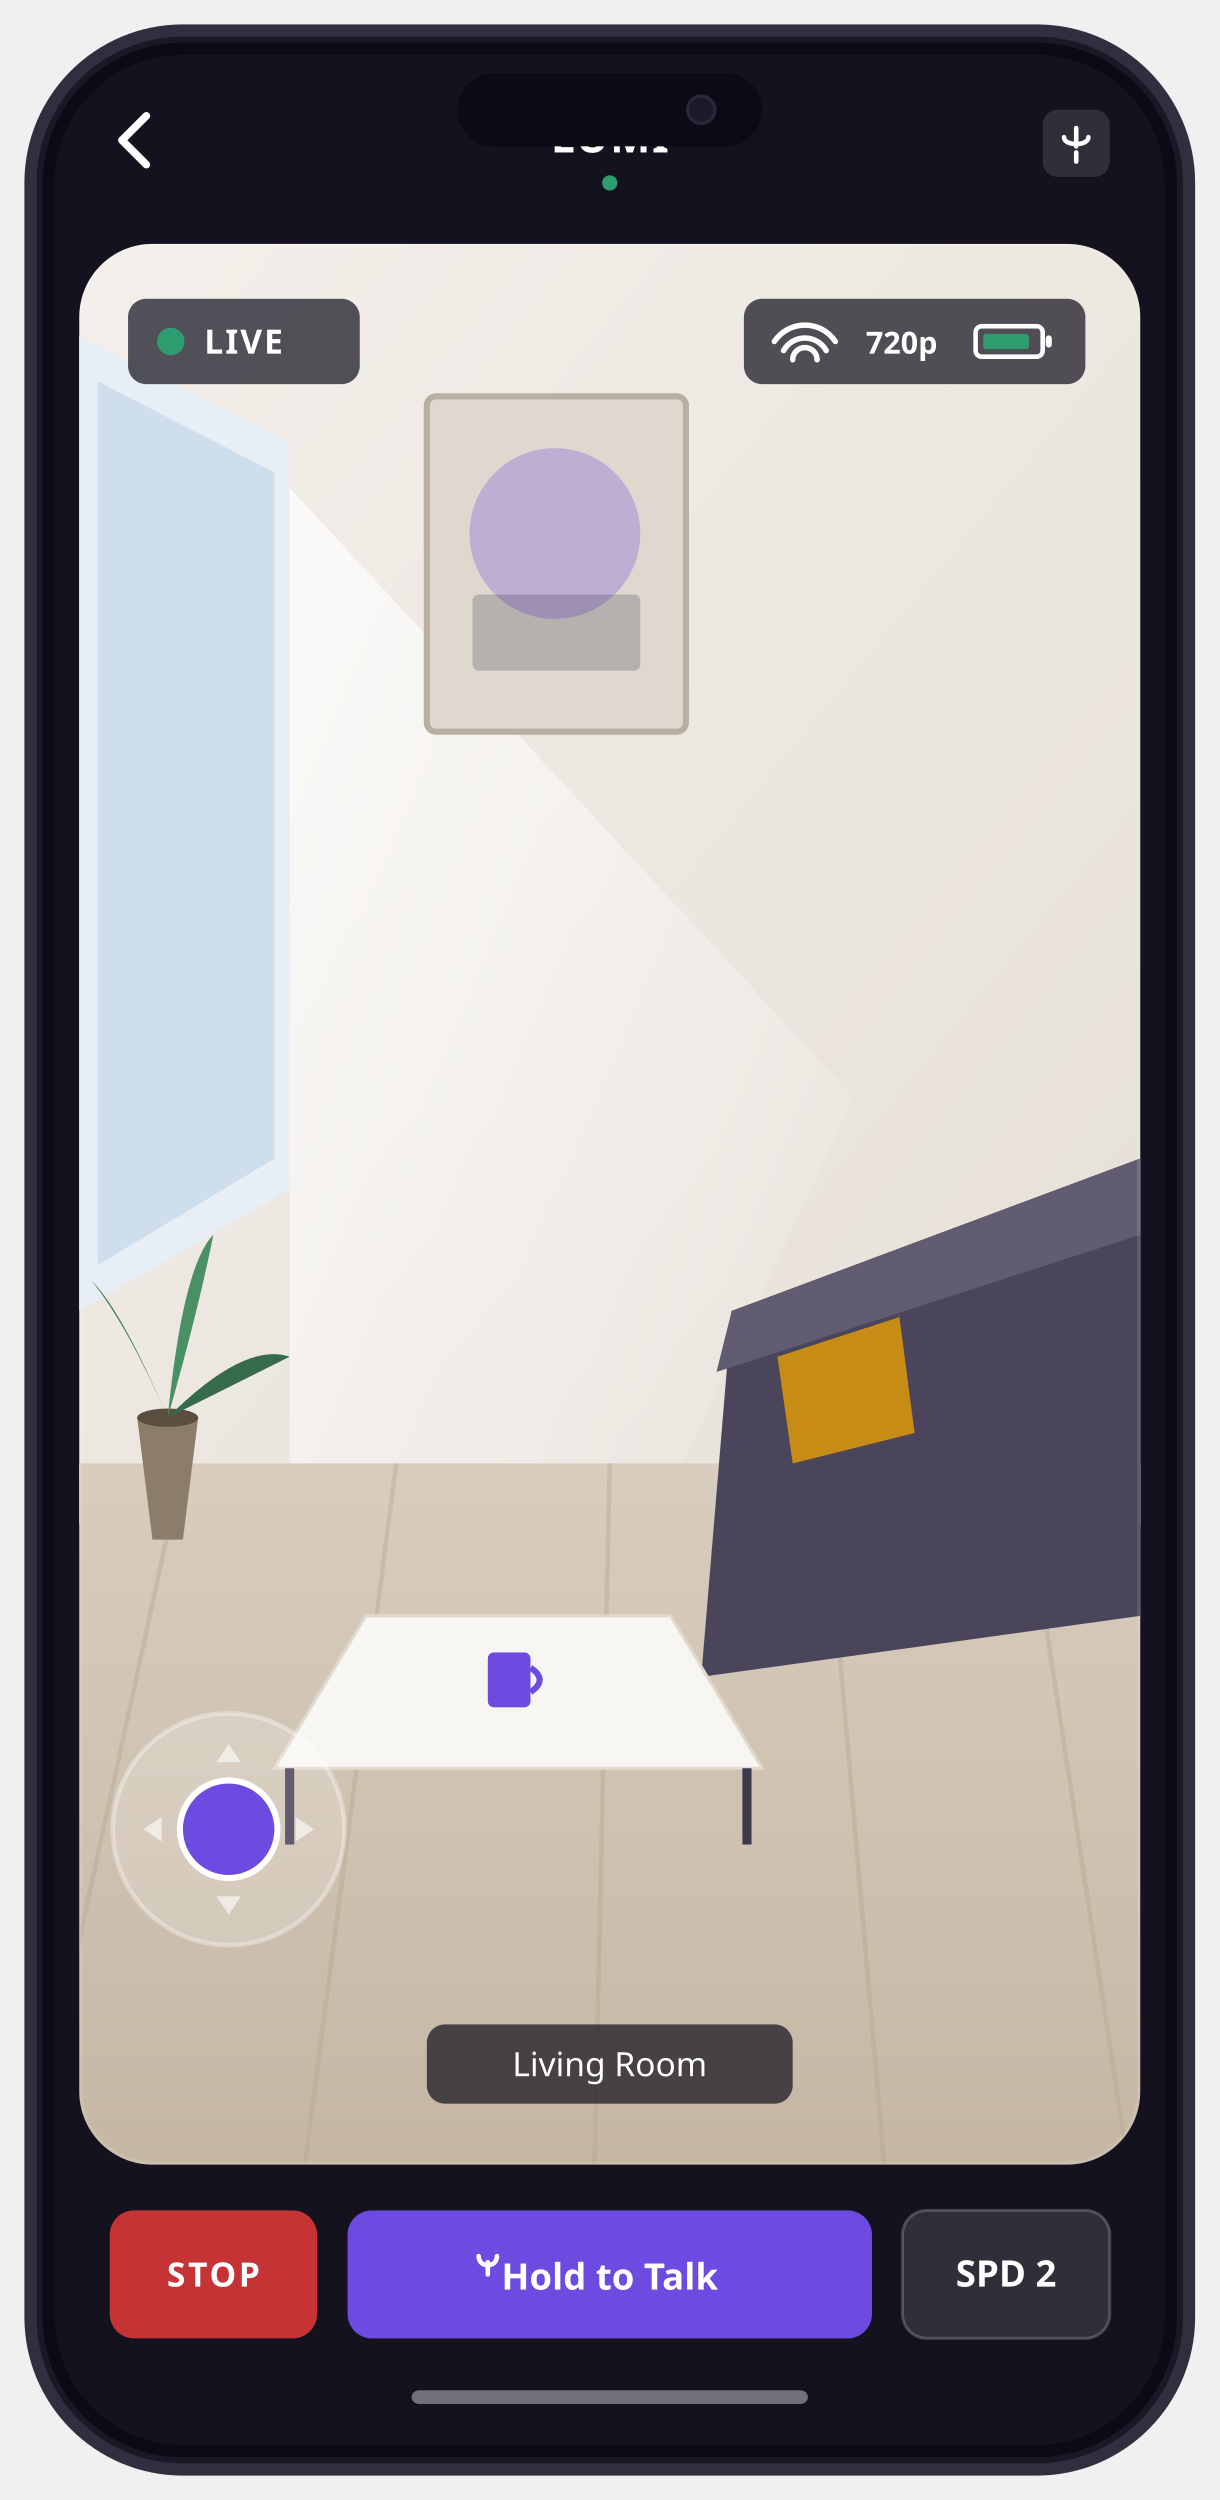
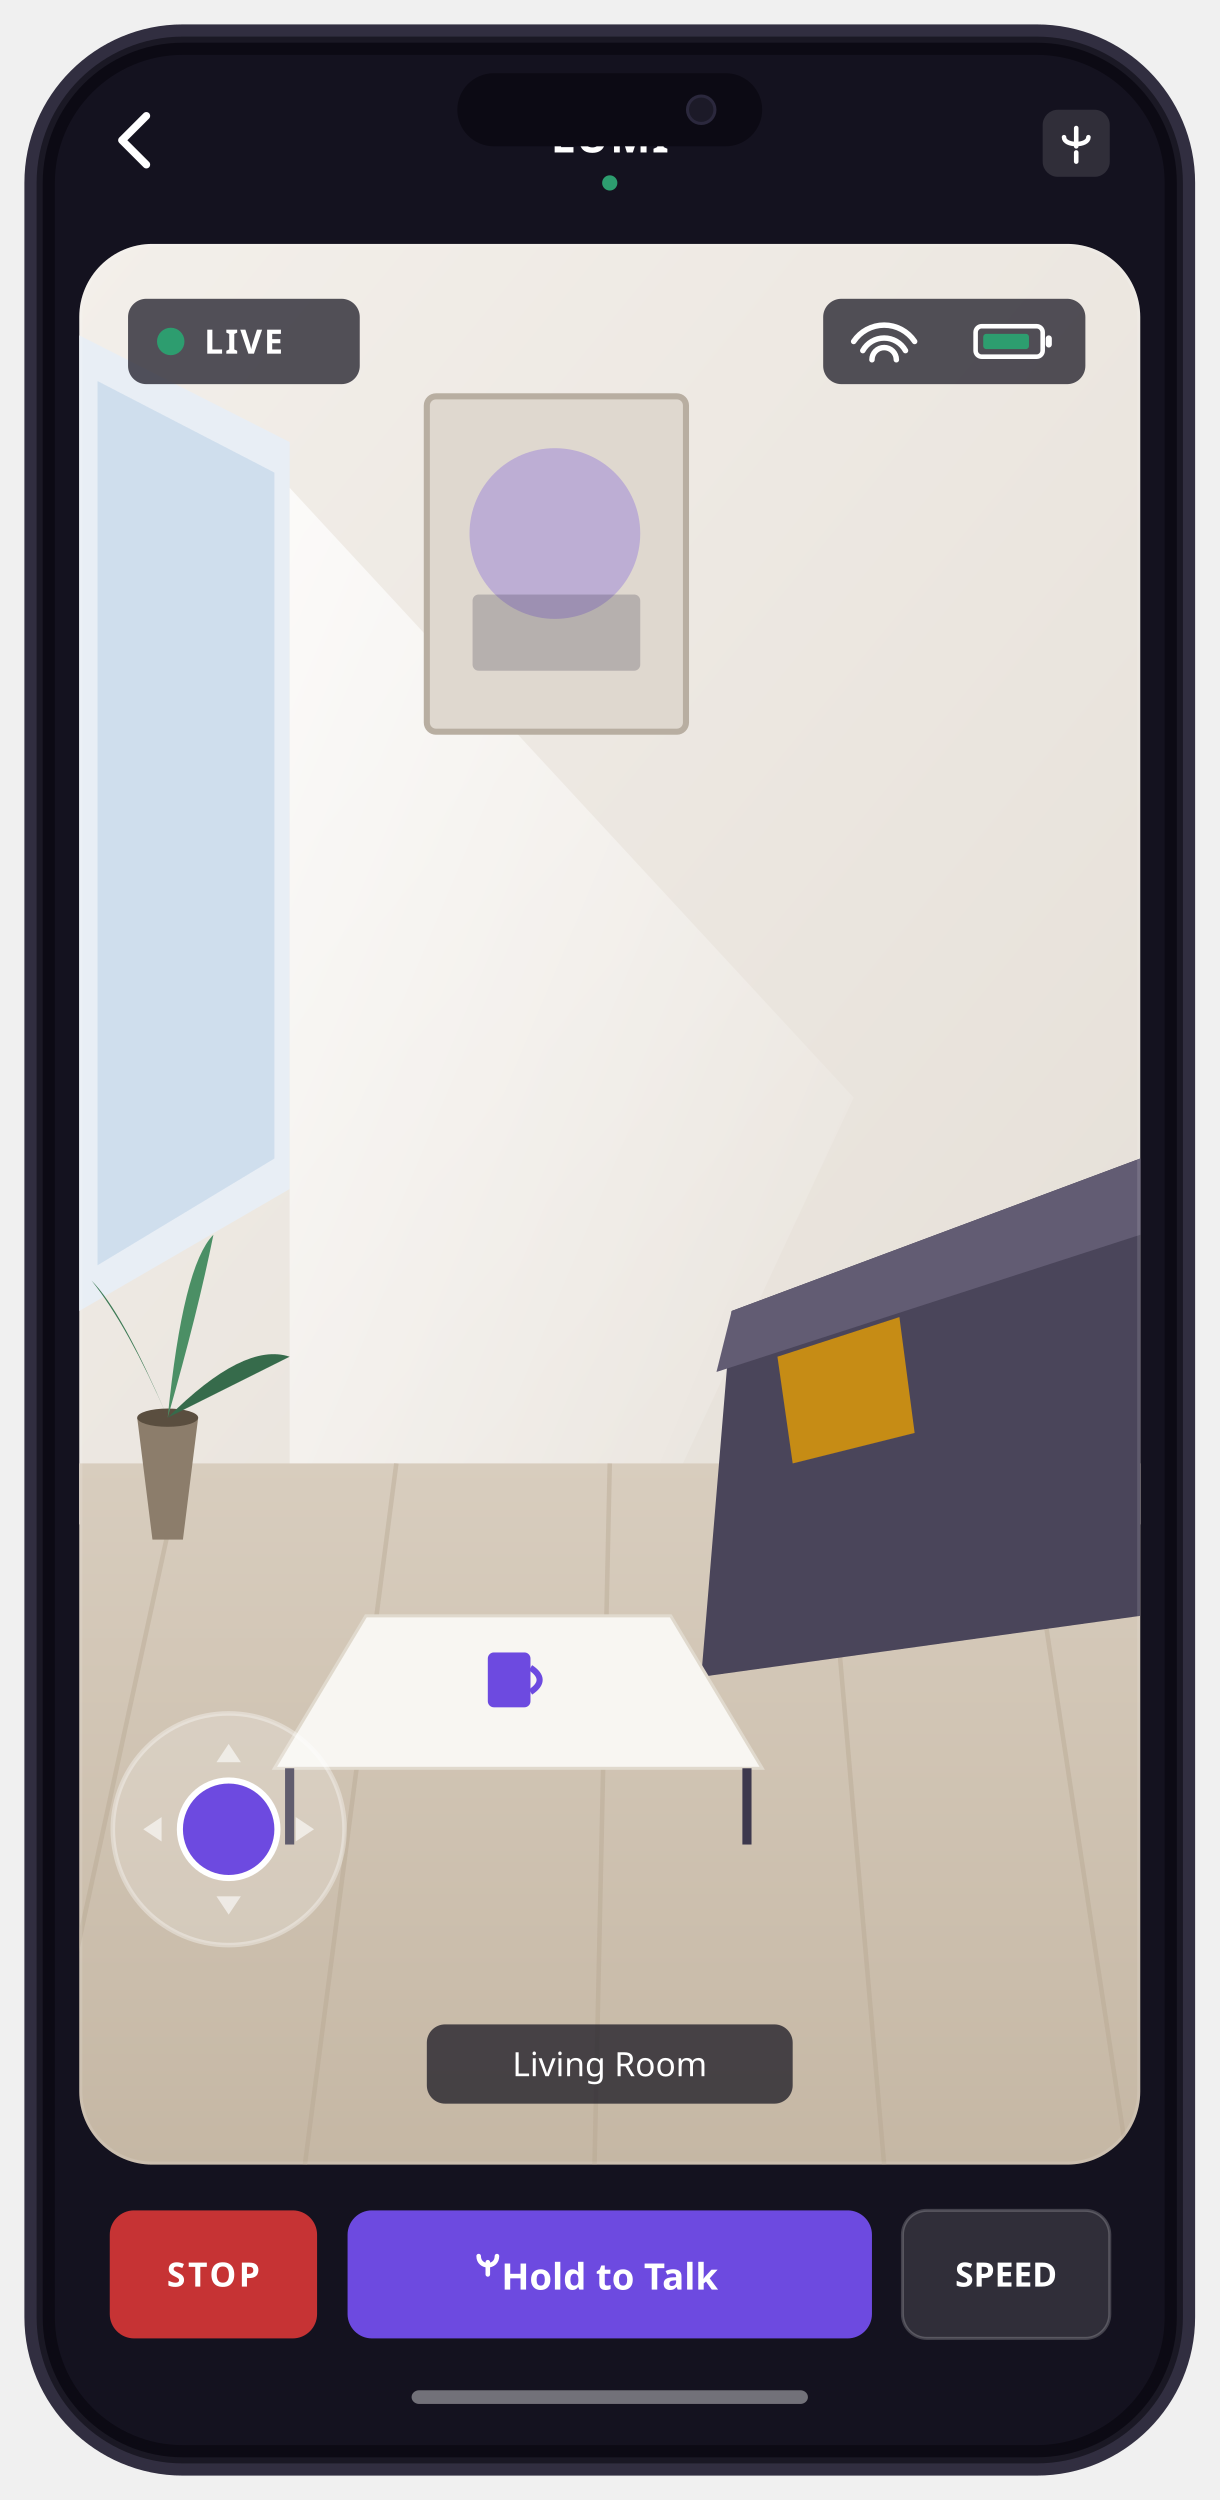
<svg xmlns="http://www.w3.org/2000/svg" viewBox="0 0 400 820" width="100%" height="100%">
  <defs>
    <clipPath id="screenClip">
      <rect x="18" y="18" width="364" height="784" rx="42" ry="42" />
    </clipPath>
    <clipPath id="cameraFeedClip">
      <rect x="26" y="80" width="348" height="630" rx="24" ry="24" />
    </clipPath>
    <linearGradient id="wallGradient" x1="0%" y1="0%" x2="100%" y2="100%">
      <stop offset="0%" stop-color="#F3EFEA" />
      <stop offset="100%" stop-color="#E5DFD7" />
    </linearGradient>
    <linearGradient id="floorGradient" x1="0%" y1="0%" x2="0%" y2="100%">
      <stop offset="0%" stop-color="#D8CDBE" />
      <stop offset="100%" stop-color="#C5B7A4" />
    </linearGradient>
    <linearGradient id="windowLight" x1="0%" y1="0%" x2="100%" y2="80%">
      <stop offset="0%" stop-color="#FFFFFF" stop-opacity="0.75" />
      <stop offset="100%" stop-color="#FFFFFF" stop-opacity="0.05" />
    </linearGradient>
  </defs>
  <rect x="10" y="10" width="380" height="800" rx="50" ry="50" fill="#1A1824" stroke="#312E40" stroke-width="4" />
  <rect x="14" y="14" width="372" height="792" rx="46" ry="46" fill="#0C0A14" />
  <g clip-path="url(#screenClip)">
    <rect x="18" y="18" width="364" height="784" fill="#14121F" />
    <g clip-path="url(#cameraFeedClip)">
      <rect x="26" y="80" width="348" height="420" fill="url(#wallGradient)" />
      <polygon points="26,110 95,145 95,390 26,430" fill="#E8EEF5" />
      <polygon points="32,125 90,155 90,380 32,415" fill="#C9DAEB" opacity="0.8" />
      <polygon points="95,160 280,360 210,510 95,490" fill="url(#windowLight)" />
      <rect x="140" y="130" width="85" height="110" rx="3" fill="#DFD8CF" stroke="#B8AEA1" stroke-width="2" />
      <circle cx="182" cy="175" r="28" fill="#6D4AE0" opacity="0.3" />
      <rect x="155" y="195" width="55" height="25" fill="#3D384D" opacity="0.25" rx="2" />
      <polygon points="26,480 374,480 374,710 26,710" fill="url(#floorGradient)" />
      <line x1="60" y1="480" x2="10" y2="710" stroke="#B5A48F" stroke-width="1.5" opacity="0.4" />
      <line x1="130" y1="480" x2="100" y2="710" stroke="#B5A48F" stroke-width="1.5" opacity="0.4" />
      <line x1="200" y1="480" x2="195" y2="710" stroke="#B5A48F" stroke-width="1.5" opacity="0.4" />
      <line x1="270" y1="480" x2="290" y2="710" stroke="#B5A48F" stroke-width="1.5" opacity="0.4" />
      <line x1="335" y1="480" x2="370" y2="710" stroke="#B5A48F" stroke-width="1.5" opacity="0.4" />
      <path d="M 240,430 L 374,380 L 374,530 L 230,550 Z" fill="#4A455A" />
      <path d="M 240,430 L 374,380 L 374,405 L 235,450 Z" fill="#625C73" />
      <polygon points="255,445 295,432 300,470 260,480" fill="#D4930D" opacity="0.9" />
      <polygon points="120,530 220,530 250,580 90,580" fill="#F8F6F2" stroke="#E0D9CD" stroke-width="1" />
      <line x1="95" y1="580" x2="95" y2="605" stroke="#3D384D" stroke-width="3" />
      <line x1="245" y1="580" x2="245" y2="605" stroke="#3D384D" stroke-width="3" />
      <rect x="160" y="542" width="14" height="18" rx="2" fill="#6D4AE0" />
      <path d="M 174,547 Q 180,551 174,555" fill="none" stroke="#6D4AE0" stroke-width="2" />
      <path d="M 45,465 L 65,465 L 60,505 L 50,505 Z" fill="#8C7D6B" />
      <ellipse cx="55" cy="465" rx="10" ry="3" fill="#5A4E3F" />
      <path d="M 55,465 Q 40,430 30,420 Q 42,435 55,465" fill="#3D7A55" />
      <path d="M 55,465 Q 60,415 70,405 Q 65,430 55,465" fill="#4B8F65" />
      <path d="M 55,465 Q 80,440 95,445 Q 75,455 55,465" fill="#366B4B" />
      <rect x="26" y="80" width="348" height="630" fill="none" stroke="rgba(255,255,255,0.12)" stroke-width="2" rx="24" />
      <g transform="translate(42, 98)">
        <rect x="0" y="0" width="76" height="28" rx="6" fill="rgba(20,18,31,0.72)" backdrop-filter="blur(8px)" />
        <circle cx="14" cy="14" r="4.5" fill="#2D9D6F">
          <animate attributeName="opacity" values="1;0.4;1" dur="2s" repeatCount="indefinite" />
        </circle>
        <text x="25" y="18" font-family="system-ui, sans-serif" font-size="11" font-weight="700" fill="#FFFFFF" letter-spacing="0.06em">LIVE</text>
      </g>
-       <g transform="translate(244, 98)">
-         <rect x="0" y="0" width="112" height="28" rx="6" fill="rgba(20,18,31,0.72)" backdrop-filter="blur(8px)" />
+       <g transform="translate(270, 98)">
+         <rect x="0" y="0" width="86" height="28" rx="6" fill="rgba(20,18,31,0.72)" backdrop-filter="blur(8px)" />
        <path d="M 16,20 A 4,4 0 0,1 24,20 M 13,17 A 8,8 0 0,1 27,17 M 10,14 A 12,12 0 0,1 30,14" fill="none" stroke="#FFFFFF" stroke-width="1.8" stroke-linecap="round" />
-         <rect x="76" y="9" width="22" height="10" rx="2" fill="none" stroke="#FFFFFF" stroke-width="1.5" />
-         <rect x="99" y="12" width="2" height="4" rx="1" fill="#FFFFFF" />
-         <rect x="78.5" y="11.5" width="15" height="5" rx="1" fill="#2D9D6F" />
-         <text x="40" y="18" font-family="system-ui, sans-serif" font-size="10" font-weight="700" fill="#FFFFFF">720p</text>
+         <rect x="50" y="9" width="22" height="10" rx="2" fill="none" stroke="#FFFFFF" stroke-width="1.5" />
+         <rect x="73" y="12" width="2" height="4" rx="1" fill="#FFFFFF" />
+         <rect x="52.5" y="11.5" width="15" height="5" rx="1" fill="#2D9D6F" />
      </g>
      <g transform="translate(140, 664)">
        <rect x="0" y="0" width="120" height="26" rx="6" fill="rgba(20,18,31,0.72)" />
        <text x="60" y="17" font-family="system-ui, sans-serif" font-size="11" font-weight="500" fill="#FFFFFF" text-anchor="middle">Living Room</text>
      </g>
      <g transform="translate(75, 600)">
        <circle cx="0" cy="0" r="38" fill="rgba(255,255,255,0.18)" stroke="rgba(255,255,255,0.35)" stroke-width="1.5" />
        <circle cx="0" cy="0" r="16" fill="#6D4AE0" stroke="#FFFFFF" stroke-width="2" />
        <polygon points="0,-28 -4,-22 4,-22" fill="#FFFFFF" opacity="0.6" />
        <polygon points="0,28 -4,22 4,22" fill="#FFFFFF" opacity="0.6" />
        <polygon points="-28,0 -22,-4 -22,4" fill="#FFFFFF" opacity="0.6" />
        <polygon points="28,0 22,-4 22,4" fill="#FFFFFF" opacity="0.6" />
      </g>
    </g>
    <g transform="translate(36, 36)">
      <path d="M 12,18 L 4,10 L 12,2" fill="none" stroke="#FFFFFF" stroke-width="2.5" stroke-linecap="round" stroke-linejoin="round" />
      <text x="164" y="14" font-family="system-ui, sans-serif" font-size="14" font-weight="700" fill="#FFFFFF" text-anchor="middle" letter-spacing="0.04em">LUMI</text>
      <circle cx="164" cy="24" r="2.5" fill="#2D9D6F" />
      <rect x="306" y="0" width="22" height="22" rx="5" fill="rgba(255,255,255,0.12)" />
      <path d="M 317,6 L 317,12 M 313,9 C 313,12 321,12 321,9 M 317,14 L 317,17" fill="none" stroke="#FFFFFF" stroke-width="1.5" stroke-linecap="round" />
    </g>
    <g transform="translate(36, 725)">
      <rect x="0" y="0" width="68" height="42" rx="8" fill="#D93636" opacity="0.9" />
      <text x="34" y="25" font-family="system-ui, sans-serif" font-size="11" font-weight="700" fill="#FFFFFF" text-anchor="middle" letter-spacing="0.08em">STOP</text>
      <rect x="78" y="0" width="172" height="42" rx="8" fill="#6D4AE0" />
      <path d="M 124,21 L 124,17 M 121,15 C 121,19 127,19 127,15" fill="none" stroke="#FFFFFF" stroke-width="1.5" stroke-linecap="round" />
      <text x="164" y="26" font-family="system-ui, sans-serif" font-size="12" font-weight="600" fill="#FFFFFF" text-anchor="middle">Hold to Talk</text>
      <rect x="260" y="0" width="68" height="42" rx="8" fill="rgba(255,255,255,0.12)" stroke="rgba(255,255,255,0.2)" stroke-width="1" />
-       <text x="294" y="25" font-family="system-ui, sans-serif" font-size="12" font-weight="700" fill="#FFFFFF" text-anchor="middle">SPD 2</text>
+       <text x="294" y="25" font-family="system-ui, sans-serif" font-size="11" font-weight="700" fill="#FFFFFF" text-anchor="middle">SPEED</text>
    </g>
    <rect x="135" y="784" width="130" height="4.5" rx="2.5" fill="#FFFFFF" opacity="0.4" />
    <rect x="150" y="24" width="100" height="24" rx="12" fill="#0C0A14" />
    <circle cx="230" cy="36" r="4.5" fill="#1C1A28" stroke="#2B283D" stroke-width="1" />
  </g>
</svg>
